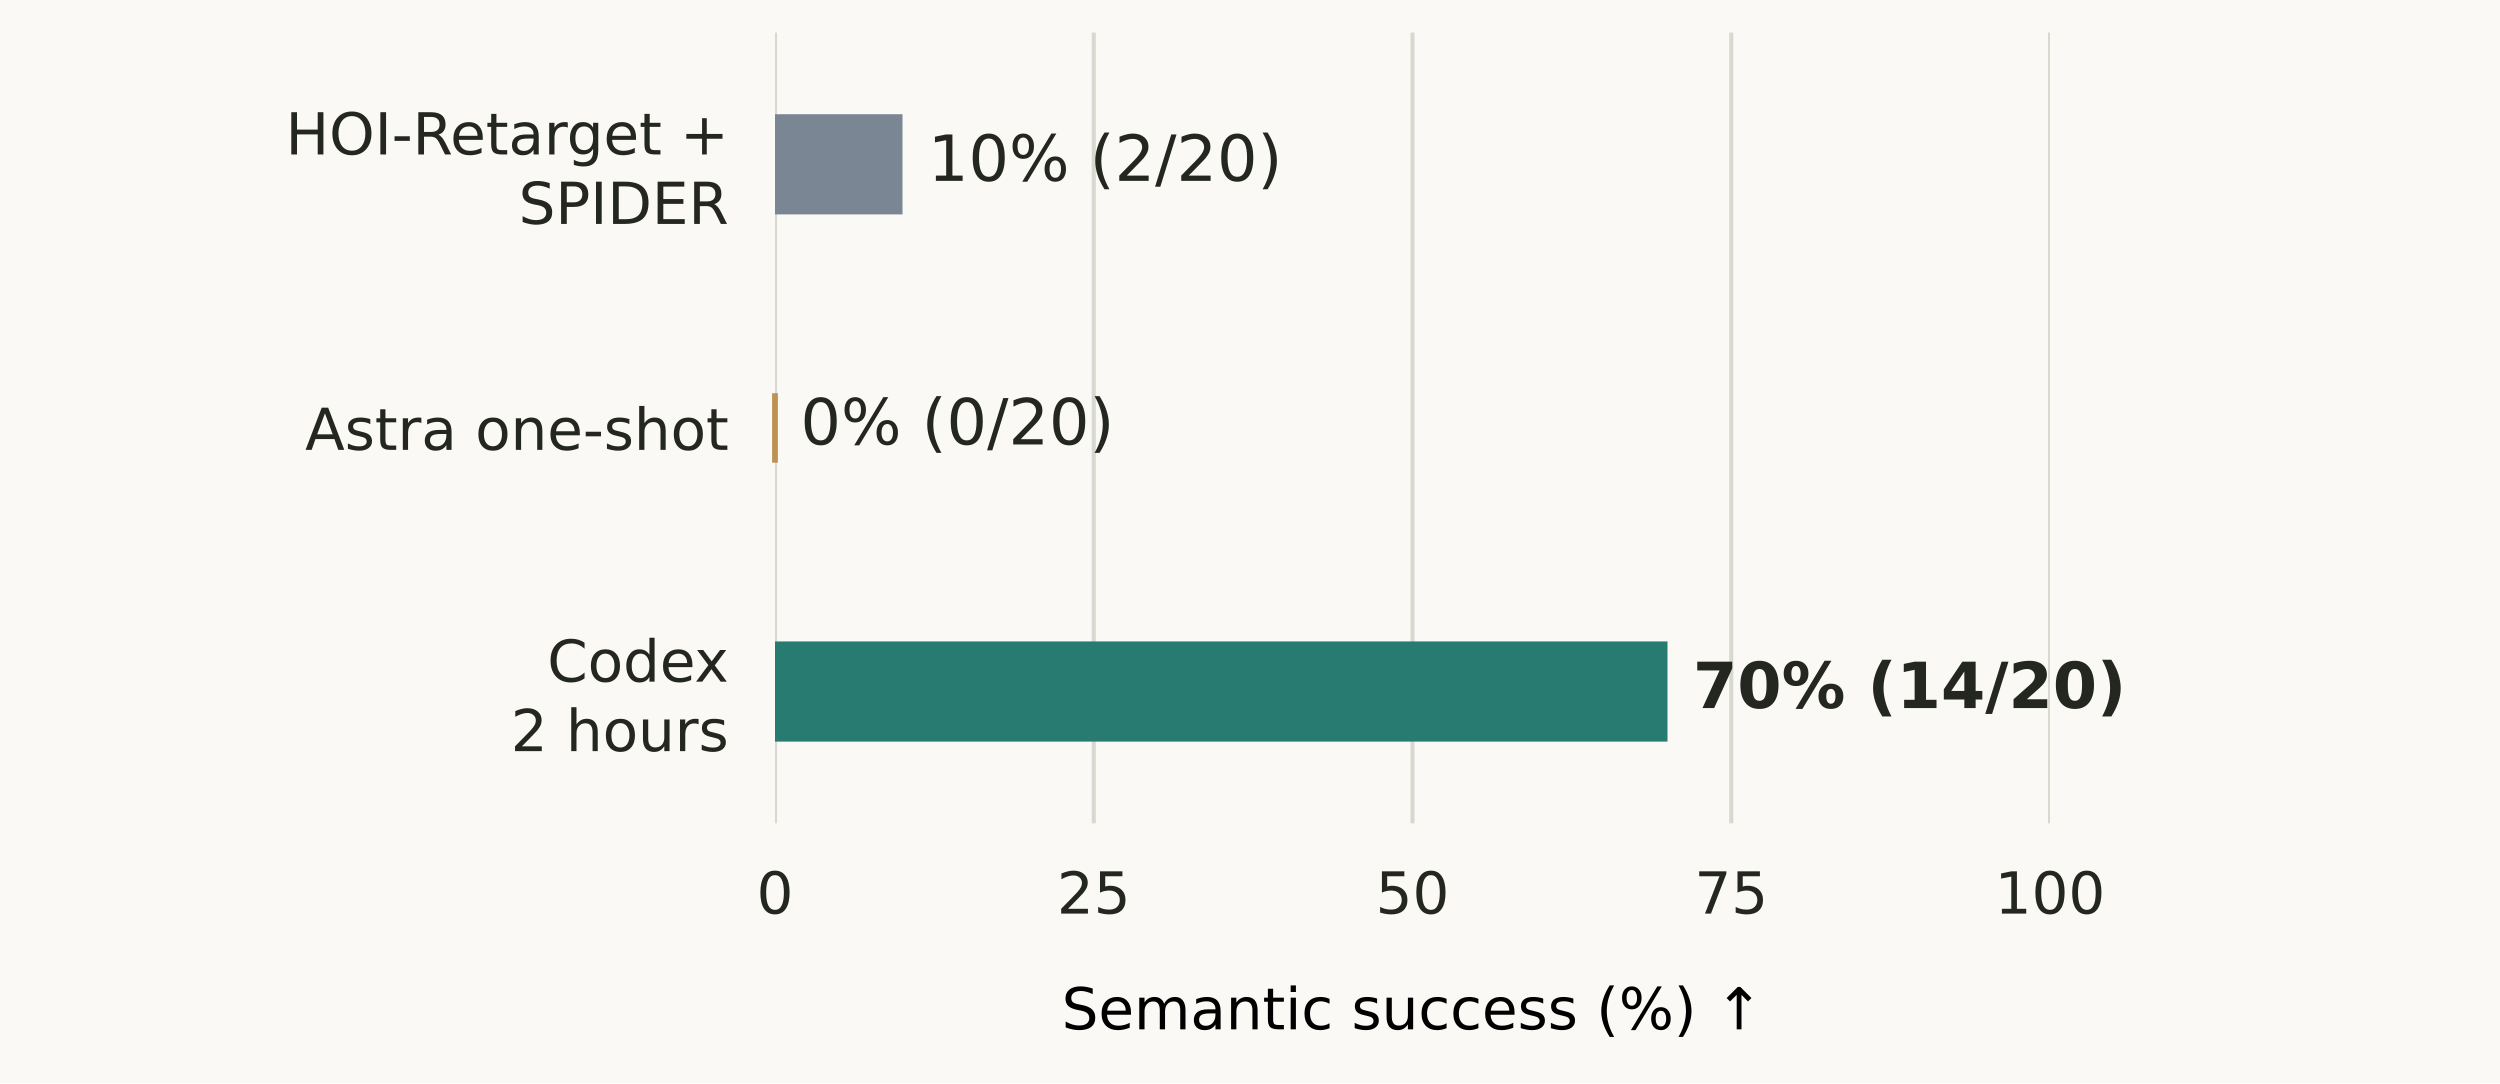
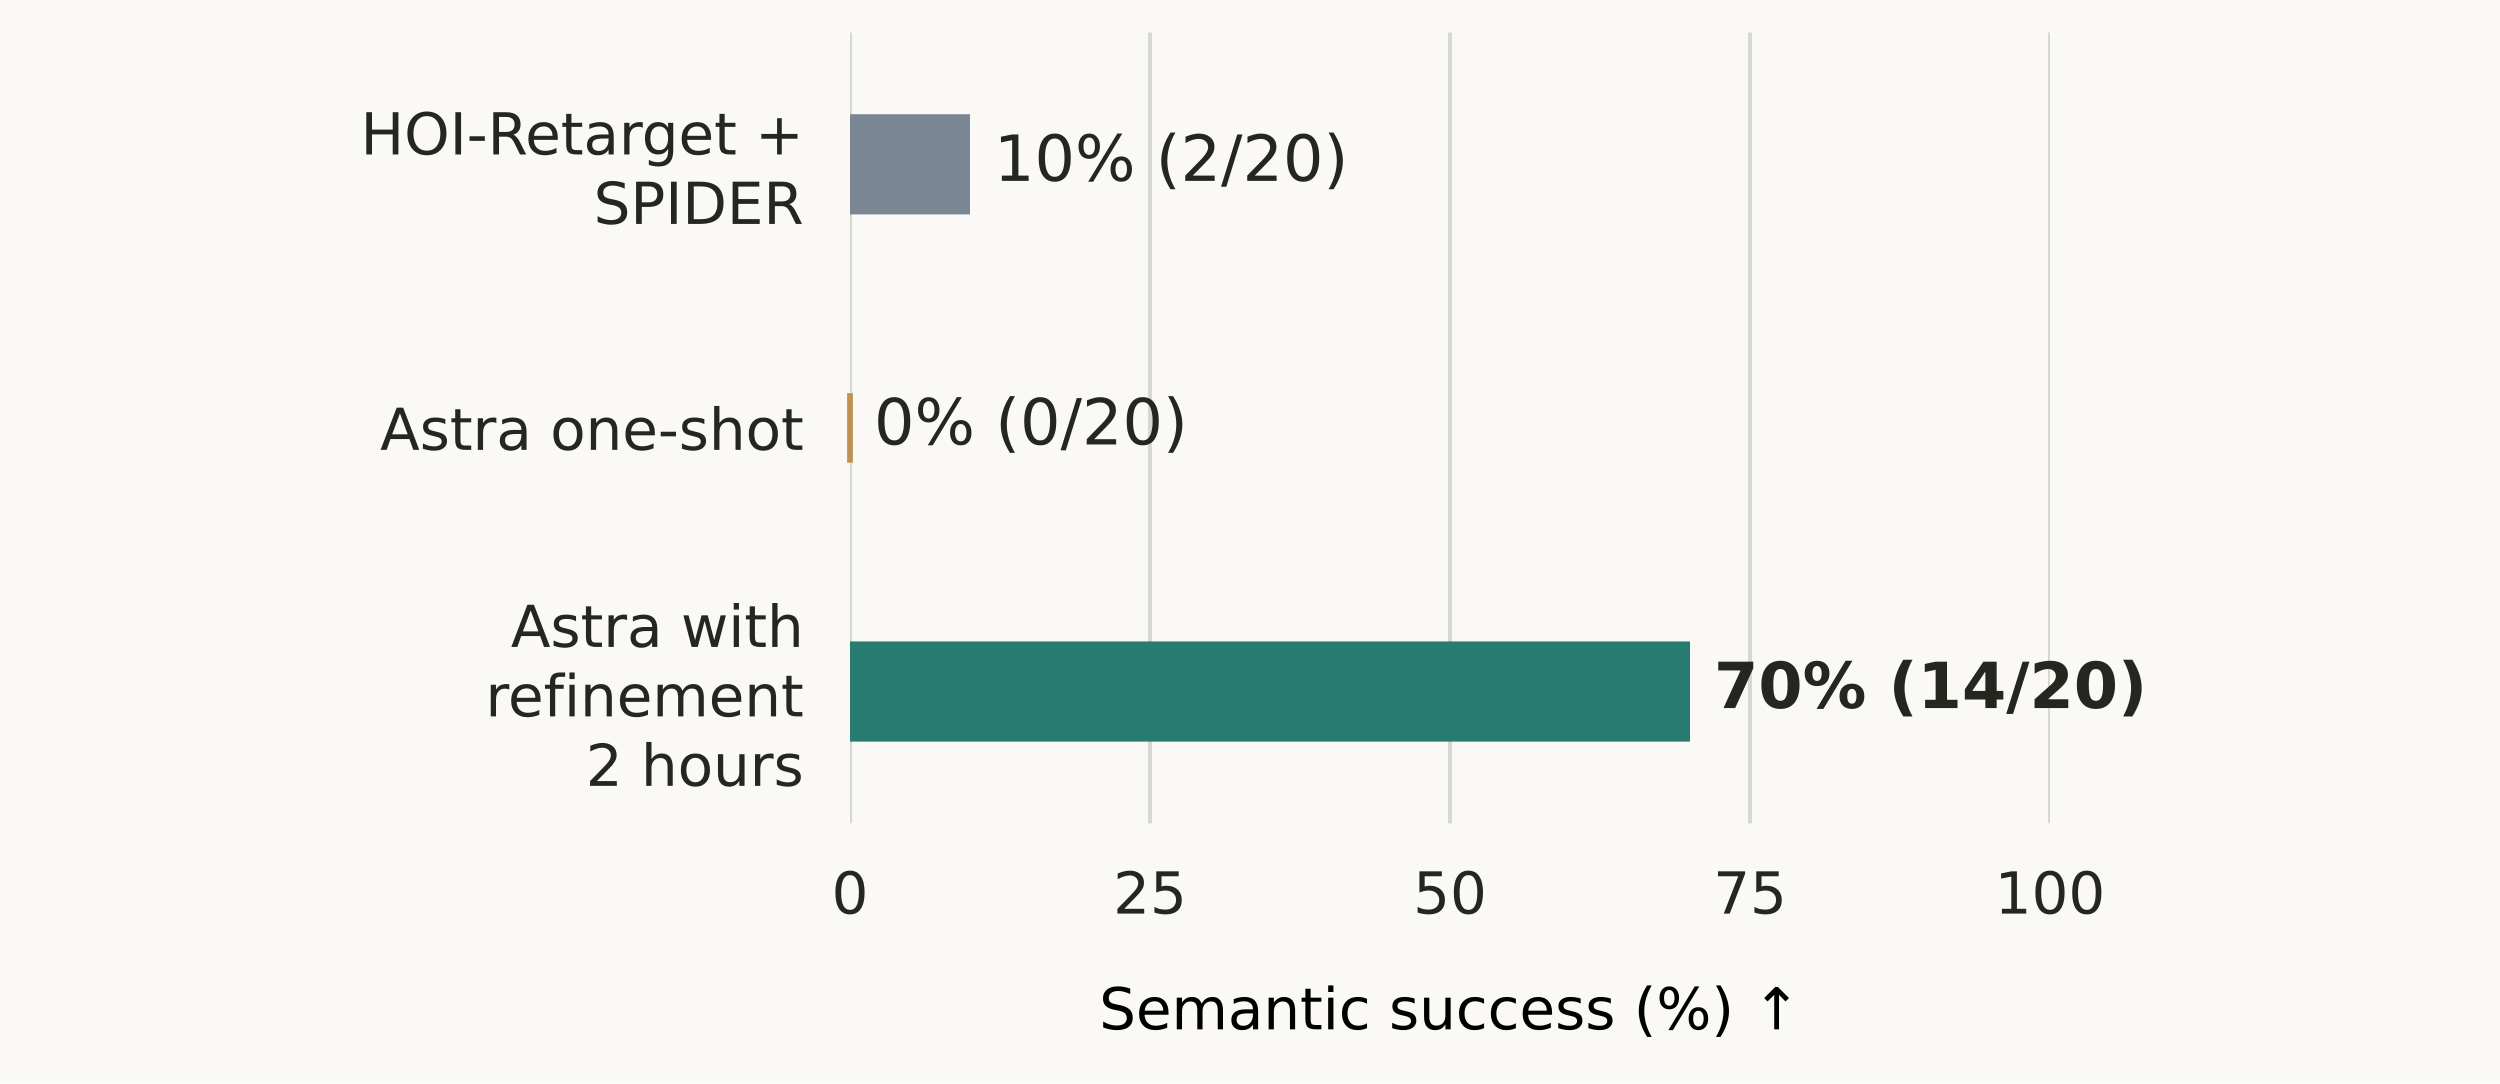
<svg xmlns="http://www.w3.org/2000/svg" xmlns:xlink="http://www.w3.org/1999/xlink" width="432pt" height="187.2pt" viewBox="0 0 432 187.2" version="1.1">
  <defs>
    <style type="text/css">*{stroke-linejoin: round; stroke-linecap: butt}</style>
  </defs>
  <g id="figure_1">
    <g id="patch_1">
      <path d="M 0 187.2 L 432 187.2 L 432 0 L 0 0 z " style="fill: #faf9f6" />
    </g>
    <g id="axes_1">
      <g id="patch_2">
-         <path d="M 133.92 142.272 L 354.24 142.272 L 354.24 5.616 L 133.92 5.616 z " style="fill: #faf9f6" />
+         <path d="M 146.88 142.272 L 354.24 142.272 L 354.24 5.616 L 146.88 5.616 z " style="fill: #faf9f6" />
      </g>
      <g id="matplotlib.axis_1">
        <g id="xtick_1">
          <g id="line2d_1">
-             <path d="M 133.92 142.272 L 133.92 5.616 " clip-path="url(#pe4fe071d33)" style="fill: none; stroke: #d7d8ce; stroke-width: 0.7; stroke-linecap: square" />
+             <path d="M 146.88 142.272 L 146.88 5.616 " clip-path="url(#p796d87ce6e)" style="fill: none; stroke: #d7d8ce; stroke-width: 0.7; stroke-linecap: square" />
          </g>
          <g id="line2d_2" />
          <g id="text_1">
-             <text style="font-size: 10px; font-family: 'DejaVu Sans'; text-anchor: middle; fill: #242620" x="133.92" y="157.87" transform="rotate(-0 133.92 157.8697)">0</text>
+             <text style="font-size: 10px; font-family: 'DejaVu Sans'; text-anchor: middle; fill: #242620" x="146.88" y="157.87" transform="rotate(-0 146.88 157.8697)">0</text>
          </g>
        </g>
        <g id="xtick_2">
          <g id="line2d_3">
-             <path d="M 189 142.272 L 189 5.616 " clip-path="url(#pe4fe071d33)" style="fill: none; stroke: #d7d8ce; stroke-width: 0.7; stroke-linecap: square" />
+             <path d="M 198.72 142.272 L 198.72 5.616 " clip-path="url(#p796d87ce6e)" style="fill: none; stroke: #d7d8ce; stroke-width: 0.7; stroke-linecap: square" />
          </g>
          <g id="line2d_4" />
          <g id="text_2">
-             <text style="font-size: 10px; font-family: 'DejaVu Sans'; text-anchor: middle; fill: #242620" x="189" y="157.87" transform="rotate(-0 189 157.8697)">25</text>
+             <text style="font-size: 10px; font-family: 'DejaVu Sans'; text-anchor: middle; fill: #242620" x="198.72" y="157.87" transform="rotate(-0 198.72 157.8697)">25</text>
          </g>
        </g>
        <g id="xtick_3">
          <g id="line2d_5">
-             <path d="M 244.08 142.272 L 244.08 5.616 " clip-path="url(#pe4fe071d33)" style="fill: none; stroke: #d7d8ce; stroke-width: 0.7; stroke-linecap: square" />
+             <path d="M 250.56 142.272 L 250.56 5.616 " clip-path="url(#p796d87ce6e)" style="fill: none; stroke: #d7d8ce; stroke-width: 0.7; stroke-linecap: square" />
          </g>
          <g id="line2d_6" />
          <g id="text_3">
-             <text style="font-size: 10px; font-family: 'DejaVu Sans'; text-anchor: middle; fill: #242620" x="244.08" y="157.87" transform="rotate(-0 244.08 157.8697)">50</text>
+             <text style="font-size: 10px; font-family: 'DejaVu Sans'; text-anchor: middle; fill: #242620" x="250.56" y="157.87" transform="rotate(-0 250.56 157.8697)">50</text>
          </g>
        </g>
        <g id="xtick_4">
          <g id="line2d_7">
-             <path d="M 299.16 142.272 L 299.16 5.616 " clip-path="url(#pe4fe071d33)" style="fill: none; stroke: #d7d8ce; stroke-width: 0.7; stroke-linecap: square" />
+             <path d="M 302.4 142.272 L 302.4 5.616 " clip-path="url(#p796d87ce6e)" style="fill: none; stroke: #d7d8ce; stroke-width: 0.7; stroke-linecap: square" />
          </g>
          <g id="line2d_8" />
          <g id="text_4">
-             <text style="font-size: 10px; font-family: 'DejaVu Sans'; text-anchor: middle; fill: #242620" x="299.16" y="157.87" transform="rotate(-0 299.16 157.8697)">75</text>
+             <text style="font-size: 10px; font-family: 'DejaVu Sans'; text-anchor: middle; fill: #242620" x="302.4" y="157.87" transform="rotate(-0 302.4 157.8697)">75</text>
          </g>
        </g>
        <g id="xtick_5">
          <g id="line2d_9">
-             <path d="M 354.24 142.272 L 354.24 5.616 " clip-path="url(#pe4fe071d33)" style="fill: none; stroke: #d7d8ce; stroke-width: 0.7; stroke-linecap: square" />
+             <path d="M 354.24 142.272 L 354.24 5.616 " clip-path="url(#p796d87ce6e)" style="fill: none; stroke: #d7d8ce; stroke-width: 0.7; stroke-linecap: square" />
          </g>
          <g id="line2d_10" />
          <g id="text_5">
            <text style="font-size: 10px; font-family: 'DejaVu Sans'; text-anchor: middle; fill: #242620" x="354.24" y="157.87" transform="rotate(-0 354.24 157.8697)">100</text>
          </g>
        </g>
        <g id="text_6">
-           <text style="font-size: 10px; font-family: 'DejaVu Sans'; text-anchor: middle" x="244.08" y="177.87" transform="rotate(-0 244.08 177.8704)">Semantic success (%) ↑</text>
+           <text style="font-size: 10px; font-family: 'DejaVu Sans'; text-anchor: middle" x="250.56" y="177.87" transform="rotate(-0 250.56 177.8704)">Semantic success (%) ↑</text>
        </g>
      </g>
      <g id="matplotlib.axis_2">
        <g id="ytick_1">
          <g id="line2d_11" />
          <g id="text_7">
-             <text style="font-size: 10px; font-family: 'DejaVu Sans'; fill: #242620" transform="translate(49.35281 26.69034)">HOI-Retarget +</text>
-             <text style="font-size: 10px; font-family: 'DejaVu Sans'; fill: #242620" transform="translate(89.62469 38.69229)">SPIDER</text>
+             <text style="font-size: 10px; font-family: 'DejaVu Sans'; fill: #242620" transform="translate(62.31281 26.69034)">HOI-Retarget +</text>
+             <text style="font-size: 10px; font-family: 'DejaVu Sans'; fill: #242620" transform="translate(102.5847 38.69229)">SPIDER</text>
          </g>
        </g>
        <g id="ytick_2">
          <g id="line2d_12" />
          <g id="text_8">
-             <text style="font-size: 10px; font-family: 'DejaVu Sans'; text-anchor: end; fill: #242620" x="125.92" y="77.743" transform="rotate(-0 125.92 77.74322)">Astra one-shot</text>
+             <text style="font-size: 10px; font-family: 'DejaVu Sans'; text-anchor: end; fill: #242620" x="138.88" y="77.743" transform="rotate(-0 138.88 77.74322)">Astra one-shot</text>
          </g>
        </g>
        <g id="ytick_3">
          <g id="line2d_13" />
          <g id="text_9">
-             <text style="font-size: 10px; font-family: 'DejaVu Sans'; fill: #242620" transform="translate(94.57313 117.7943)">Codex</text>
-             <text style="font-size: 10px; font-family: 'DejaVu Sans'; fill: #242620" transform="translate(88.26531 129.7971)">2 hours</text>
+             <text style="font-size: 10px; font-family: 'DejaVu Sans'; fill: #242620" transform="translate(88.27844 111.793)">Astra with</text>
+             <text style="font-size: 10px; font-family: 'DejaVu Sans'; fill: #242620" transform="translate(83.89562 123.7957)">refinement</text>
+             <text style="font-size: 10px; font-family: 'DejaVu Sans'; fill: #242620" transform="translate(101.2253 135.7984)">2 hours</text>
          </g>
        </g>
      </g>
      <g id="line2d_14">
        <defs>
          <path id="m989420e21f" d="M 0 6 L 0 -6 " style="stroke: #be9250" />
        </defs>
        <g>
-           <use xlink:href="#m989420e21f" x="133.92" y="73.944" style="fill: #be9250; stroke: #be9250" />
+           <use xlink:href="#m989420e21f" x="146.88" y="73.944" style="fill: #be9250; stroke: #be9250" />
        </g>
      </g>
      <g id="patch_3">
-         <path d="M 133.92 19.737 L 155.952 19.737 L 155.952 37.047 L 133.92 37.047 z " clip-path="url(#pe4fe071d33)" style="fill: #7a8693" />
+         <path d="M 146.88 19.737 L 167.616 19.737 L 167.616 37.047 L 146.88 37.047 z " clip-path="url(#p796d87ce6e)" style="fill: #7a8693" />
      </g>
      <g id="patch_4">
-         <path d="M 133.92 65.289 L 133.92 65.289 L 133.92 82.599 L 133.92 82.599 z " clip-path="url(#pe4fe071d33)" style="fill: #be9250" />
+         <path d="M 146.88 65.289 L 146.88 65.289 L 146.88 82.599 L 146.88 82.599 z " clip-path="url(#p796d87ce6e)" style="fill: #be9250" />
      </g>
      <g id="patch_5">
-         <path d="M 133.92 110.841 L 288.144 110.841 L 288.144 128.151 L 133.92 128.151 z " clip-path="url(#pe4fe071d33)" style="fill: #287b70" />
+         <path d="M 146.88 110.841 L 292.032 110.841 L 292.032 128.151 L 146.88 128.151 z " clip-path="url(#p796d87ce6e)" style="fill: #287b70" />
      </g>
      <g id="text_10">
-         <text style="font-size: 11px; font-family: 'DejaVu Sans'; text-anchor: start; fill: #242620" x="160.358" y="31.249" transform="rotate(-0 160.3584 31.24942)">10% (2/20)</text>
+         <text style="font-size: 11px; font-family: 'DejaVu Sans'; text-anchor: start; fill: #242620" x="171.763" y="31.249" transform="rotate(-0 171.7632 31.24942)">10% (2/20)</text>
      </g>
      <g id="text_11">
-         <text style="font-size: 11px; font-family: 'DejaVu Sans'; text-anchor: start; fill: #242620" x="138.326" y="76.801" transform="rotate(-0 138.3264 76.80142)">0% (0/20)</text>
+         <text style="font-size: 11px; font-family: 'DejaVu Sans'; text-anchor: start; fill: #242620" x="151.027" y="76.801" transform="rotate(-0 151.0272 76.80142)">0% (0/20)</text>
      </g>
      <g id="text_12">
-         <text style="font-weight: 700; font-size: 11px; font-family: 'DejaVu Sans'; text-anchor: start; fill: #242620" x="292.55" y="122.353" transform="rotate(-0 292.5504 122.3534)">70% (14/20)</text>
+         <text style="font-weight: 700; font-size: 11px; font-family: 'DejaVu Sans'; text-anchor: start; fill: #242620" x="296.179" y="122.353" transform="rotate(-0 296.1792 122.3534)">70% (14/20)</text>
      </g>
    </g>
  </g>
  <defs>
-     <clipPath id="pe4fe071d33">
-       <rect x="133.92" y="5.616" width="220.32" height="136.656" />
+     <clipPath id="p796d87ce6e">
+       <rect x="146.88" y="5.616" width="207.36" height="136.656" />
    </clipPath>
  </defs>
</svg>
